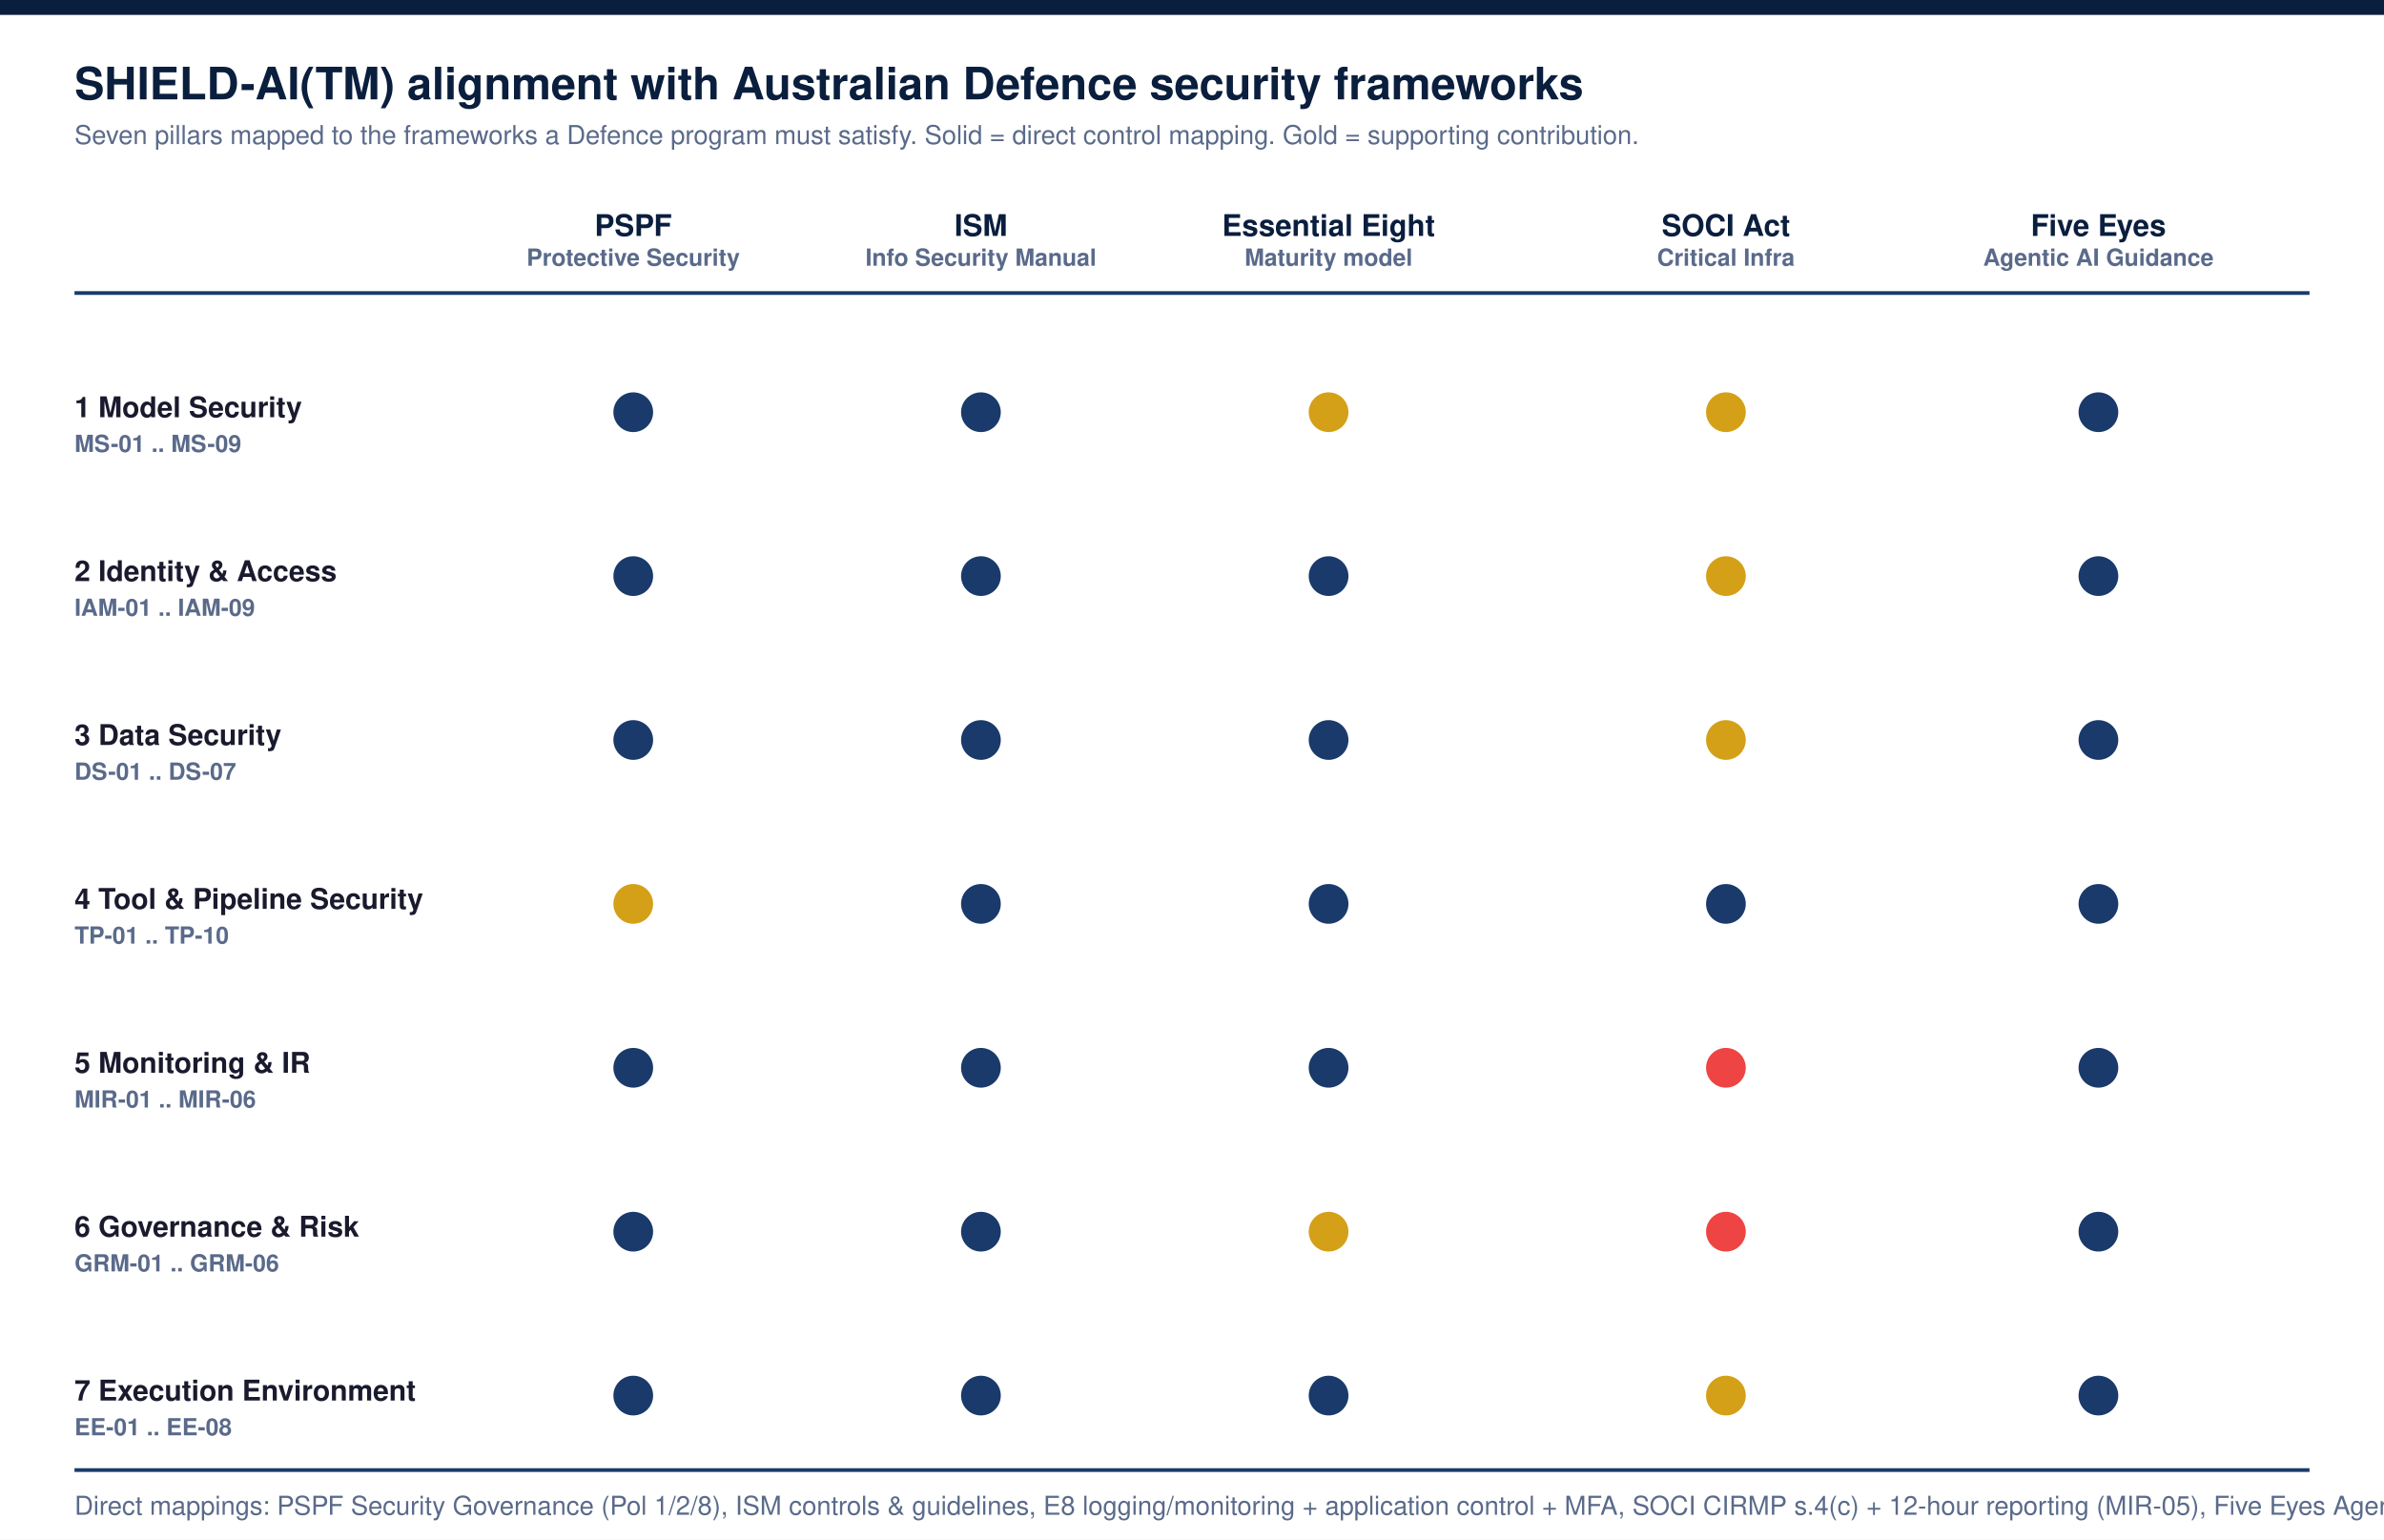
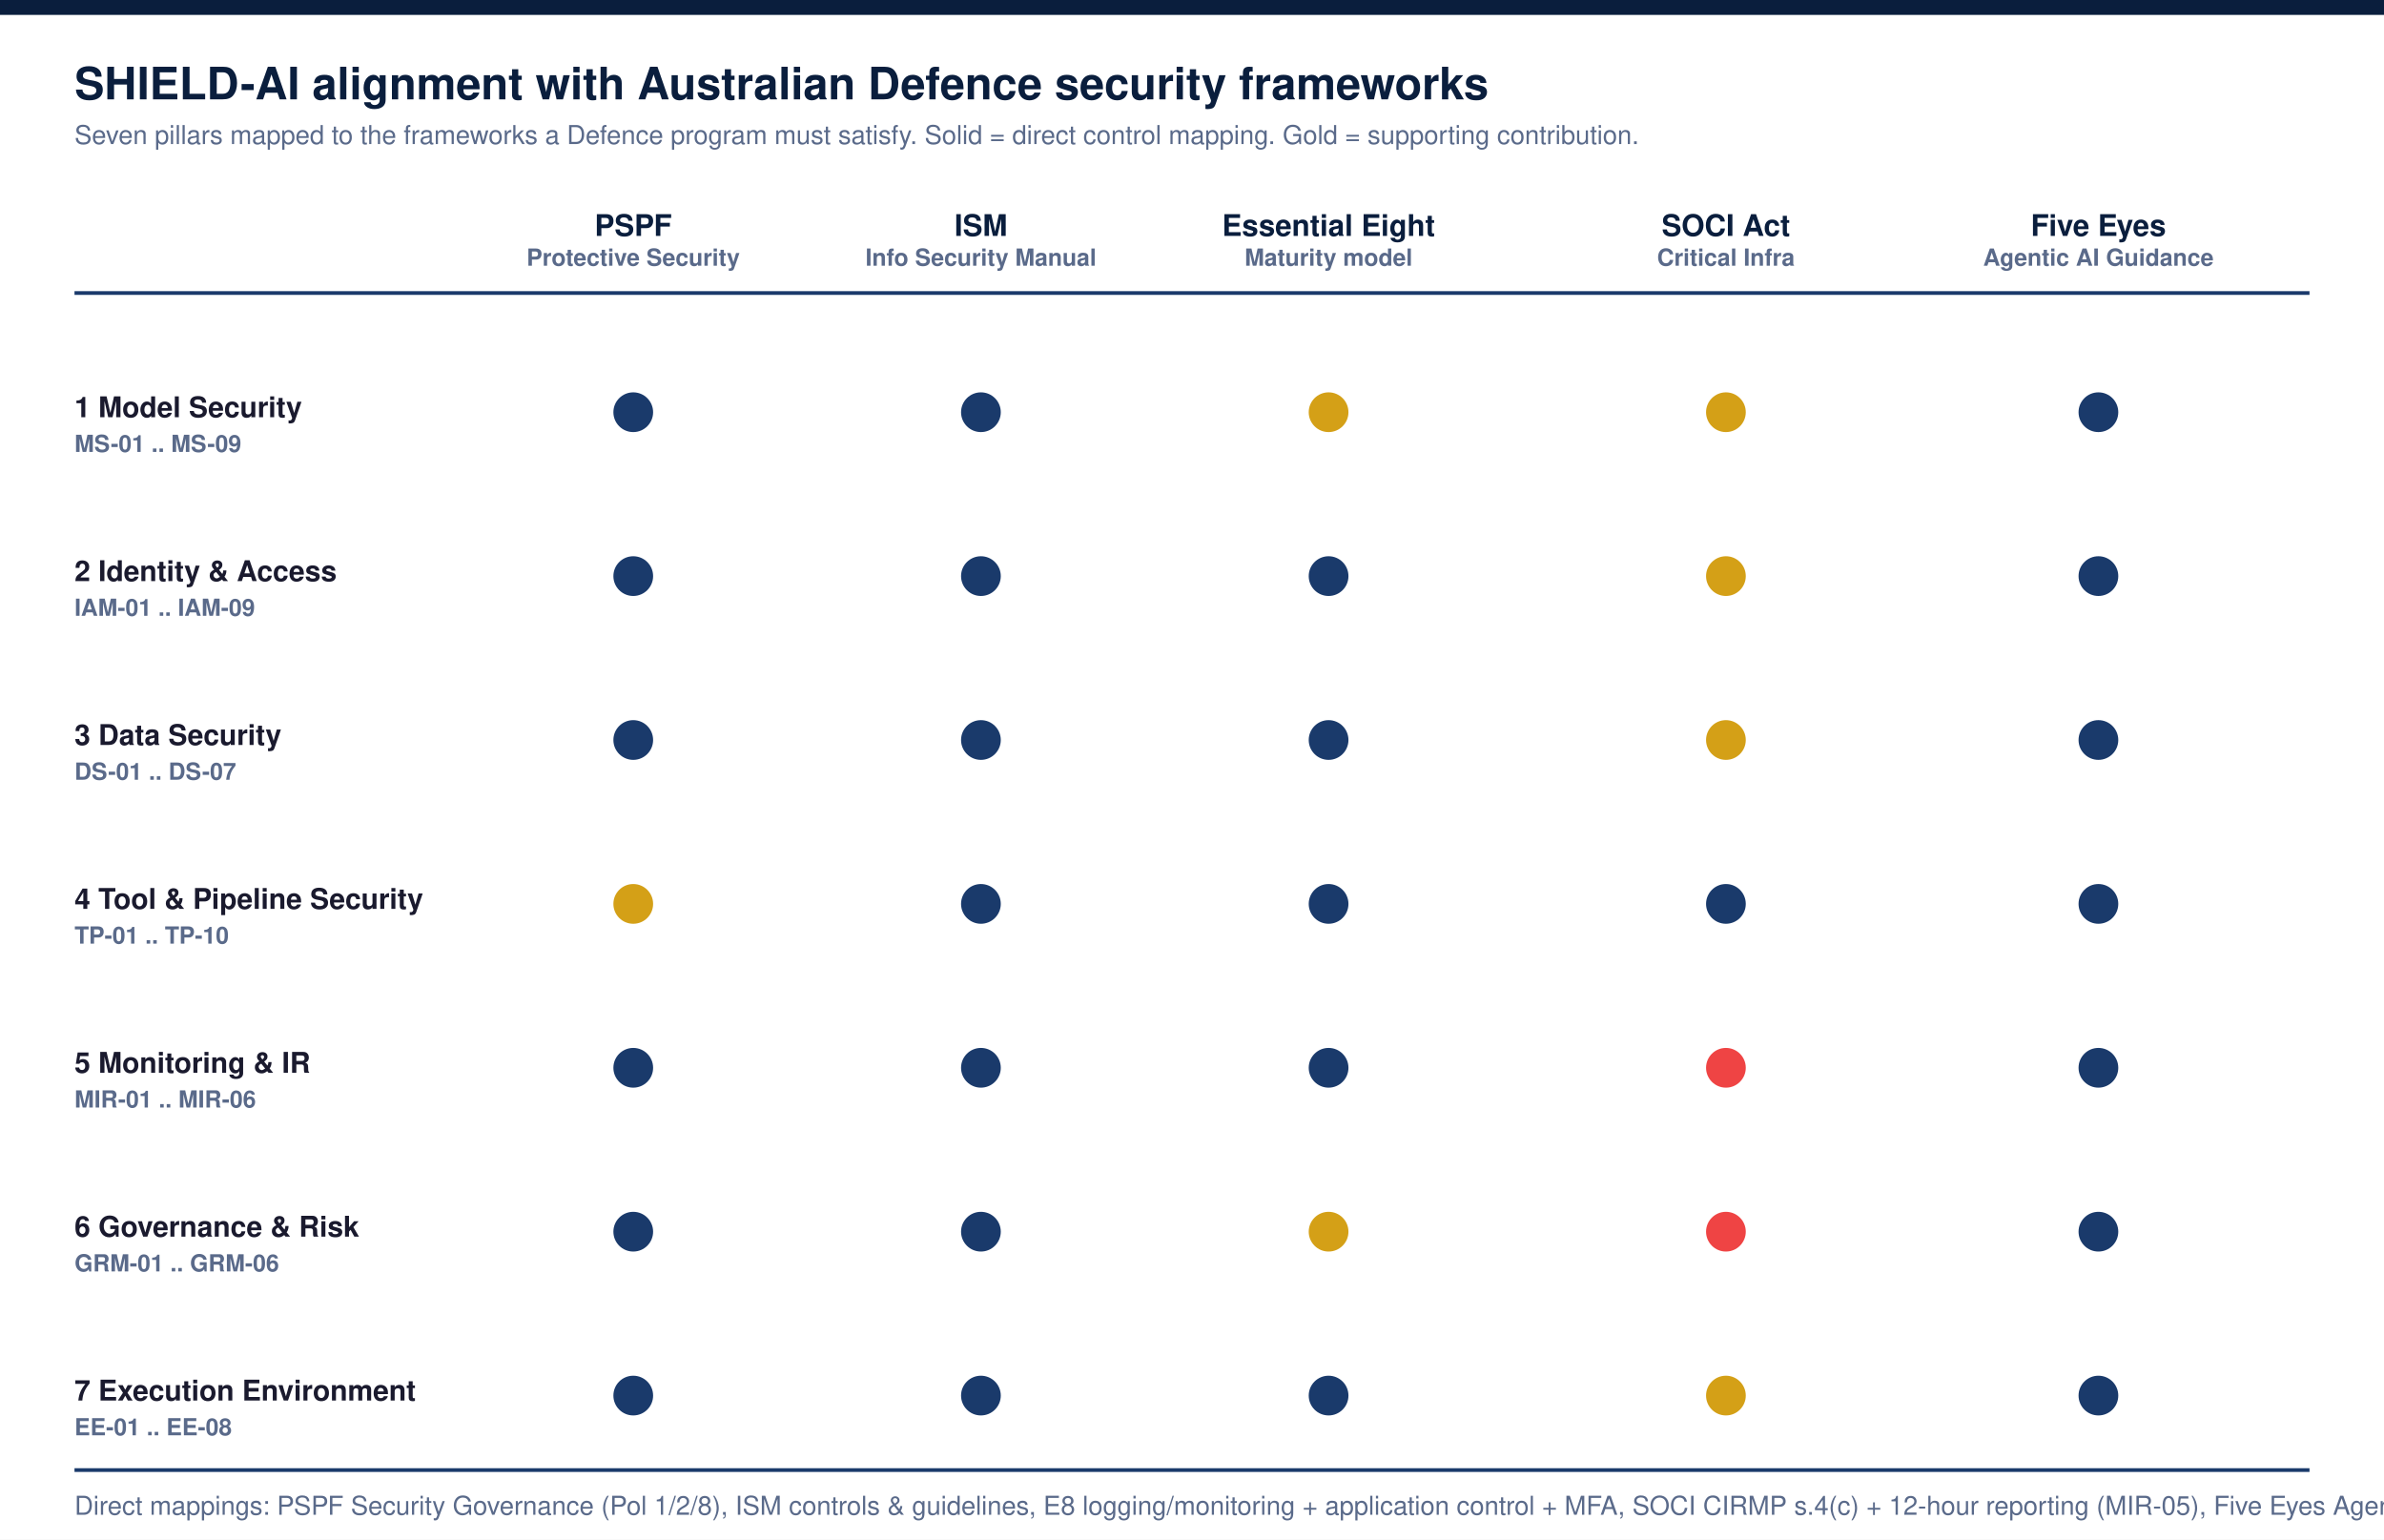
<svg xmlns="http://www.w3.org/2000/svg" viewBox="0 0 960 620" width="100%" height="100%">
  <style>
    text { font-family: 'Helvetica Neue', Helvetica, Arial, sans-serif; }
    .title { font-size: 18px; font-weight: bold; fill: #0a1e3d; }
    .hdr { font-size: 12px; font-weight: bold; fill: #0a1e3d; }
    .pillar { font-size: 11.5px; font-weight: bold; fill: #1a1a2e; }
    .cap { font-size: 9.5px; font-weight: bold; text-transform: uppercase; fill: #5a6a8a; }
    .note { font-size: 10.5px; fill: #5a6a8a; }
    .gold { fill: #d4a017; }
    .navy { fill: #1a3a6b; }
    .red { fill: #ef4444; }
    .white { fill: #ffffff; }
  </style>
  <rect x="0" y="0" width="960" height="620" fill="#ffffff" />
  <rect x="0" y="0" width="960" height="6" fill="#0a1e3d" />
-   <text x="30" y="40" class="title">SHIELD-AI(TM) alignment with Australian Defence security frameworks</text>
+   <text x="30" y="40" class="title">SHIELD-AI alignment with Australian Defence security frameworks</text>
  <text x="30" y="58" class="note">Seven pillars mapped to the frameworks a Defence program must satisfy. Solid = direct control mapping. Gold = supporting contribution.</text>
  <text x="255" y="95" class="hdr" text-anchor="middle">PSPF</text>
  <text x="395" y="95" class="hdr" text-anchor="middle">ISM</text>
  <text x="535" y="95" class="hdr" text-anchor="middle">Essential Eight</text>
  <text x="695" y="95" class="hdr" text-anchor="middle">SOCI Act</text>
  <text x="845" y="95" class="hdr" text-anchor="middle">Five Eyes</text>
  <text x="255" y="107" class="cap" text-anchor="middle">Protective Security</text>
  <text x="395" y="107" class="cap" text-anchor="middle">Info Security Manual</text>
  <text x="535" y="107" class="cap" text-anchor="middle">Maturity model</text>
  <text x="695" y="107" class="cap" text-anchor="middle">Critical Infra</text>
  <text x="845" y="107" class="cap" text-anchor="middle">Agentic AI Guidance</text>
  <line x1="30" y1="118" x2="930" y2="118" stroke="#1a3a6b" stroke-width="1.5" />
  <text x="30" y="168" class="pillar">1  Model Security</text>
  <text x="30" y="182" class="cap">MS-01 .. MS-09</text>
  <circle cx="255" cy="166" r="8" fill="#1a3a6b" />
  <circle cx="395" cy="166" r="8" fill="#1a3a6b" />
  <circle cx="535" cy="166" r="8" fill="#d4a017" />
  <circle cx="695" cy="166" r="8" fill="#d4a017" />
  <circle cx="845" cy="166" r="8" fill="#1a3a6b" />
  <text x="30" y="234" class="pillar">2  Identity &amp; Access</text>
  <text x="30" y="248" class="cap">IAM-01 .. IAM-09</text>
  <circle cx="255" cy="232" r="8" fill="#1a3a6b" />
  <circle cx="395" cy="232" r="8" fill="#1a3a6b" />
  <circle cx="535" cy="232" r="8" fill="#1a3a6b" />
  <circle cx="695" cy="232" r="8" fill="#d4a017" />
  <circle cx="845" cy="232" r="8" fill="#1a3a6b" />
  <text x="30" y="300" class="pillar">3  Data Security</text>
  <text x="30" y="314" class="cap">DS-01 .. DS-07</text>
  <circle cx="255" cy="298" r="8" fill="#1a3a6b" />
  <circle cx="395" cy="298" r="8" fill="#1a3a6b" />
  <circle cx="535" cy="298" r="8" fill="#1a3a6b" />
  <circle cx="695" cy="298" r="8" fill="#d4a017" />
  <circle cx="845" cy="298" r="8" fill="#1a3a6b" />
  <text x="30" y="366" class="pillar">4  Tool &amp; Pipeline Security</text>
  <text x="30" y="380" class="cap">TP-01 .. TP-10</text>
  <circle cx="255" cy="364" r="8" fill="#d4a017" />
  <circle cx="395" cy="364" r="8" fill="#1a3a6b" />
  <circle cx="535" cy="364" r="8" fill="#1a3a6b" />
  <circle cx="695" cy="364" r="8" fill="#1a3a6b" />
  <circle cx="845" cy="364" r="8" fill="#1a3a6b" />
  <text x="30" y="432" class="pillar">5  Monitoring &amp; IR</text>
  <text x="30" y="446" class="cap">MIR-01 .. MIR-06</text>
  <circle cx="255" cy="430" r="8" fill="#1a3a6b" />
  <circle cx="395" cy="430" r="8" fill="#1a3a6b" />
  <circle cx="535" cy="430" r="8" fill="#1a3a6b" />
  <circle cx="695" cy="430" r="8" fill="#ef4444" />
  <circle cx="845" cy="430" r="8" fill="#1a3a6b" />
  <text x="30" y="498" class="pillar">6  Governance &amp; Risk</text>
  <text x="30" y="512" class="cap">GRM-01 .. GRM-06</text>
  <circle cx="255" cy="496" r="8" fill="#1a3a6b" />
  <circle cx="395" cy="496" r="8" fill="#1a3a6b" />
  <circle cx="535" cy="496" r="8" fill="#d4a017" />
  <circle cx="695" cy="496" r="8" fill="#ef4444" />
  <circle cx="845" cy="496" r="8" fill="#1a3a6b" />
  <text x="30" y="564" class="pillar">7  Execution Environment</text>
  <text x="30" y="578" class="cap">EE-01 .. EE-08</text>
  <circle cx="255" cy="562" r="8" fill="#1a3a6b" />
  <circle cx="395" cy="562" r="8" fill="#1a3a6b" />
  <circle cx="535" cy="562" r="8" fill="#1a3a6b" />
  <circle cx="695" cy="562" r="8" fill="#d4a017" />
  <circle cx="845" cy="562" r="8" fill="#1a3a6b" />
  <line x1="30" y1="592" x2="930" y2="592" stroke="#1a3a6b" stroke-width="1.5" />
  <text x="30" y="610" class="note">Direct mappings: PSPF Security Governance (Pol 1/2/8), ISM controls &amp; guidelines, E8 logging/monitoring + application control + MFA, SOCI CIRMP s.4(c) + 12-hour reporting (MIR-05), Five Eyes Agentic AI Guidance (May 2026).</text>
</svg>
